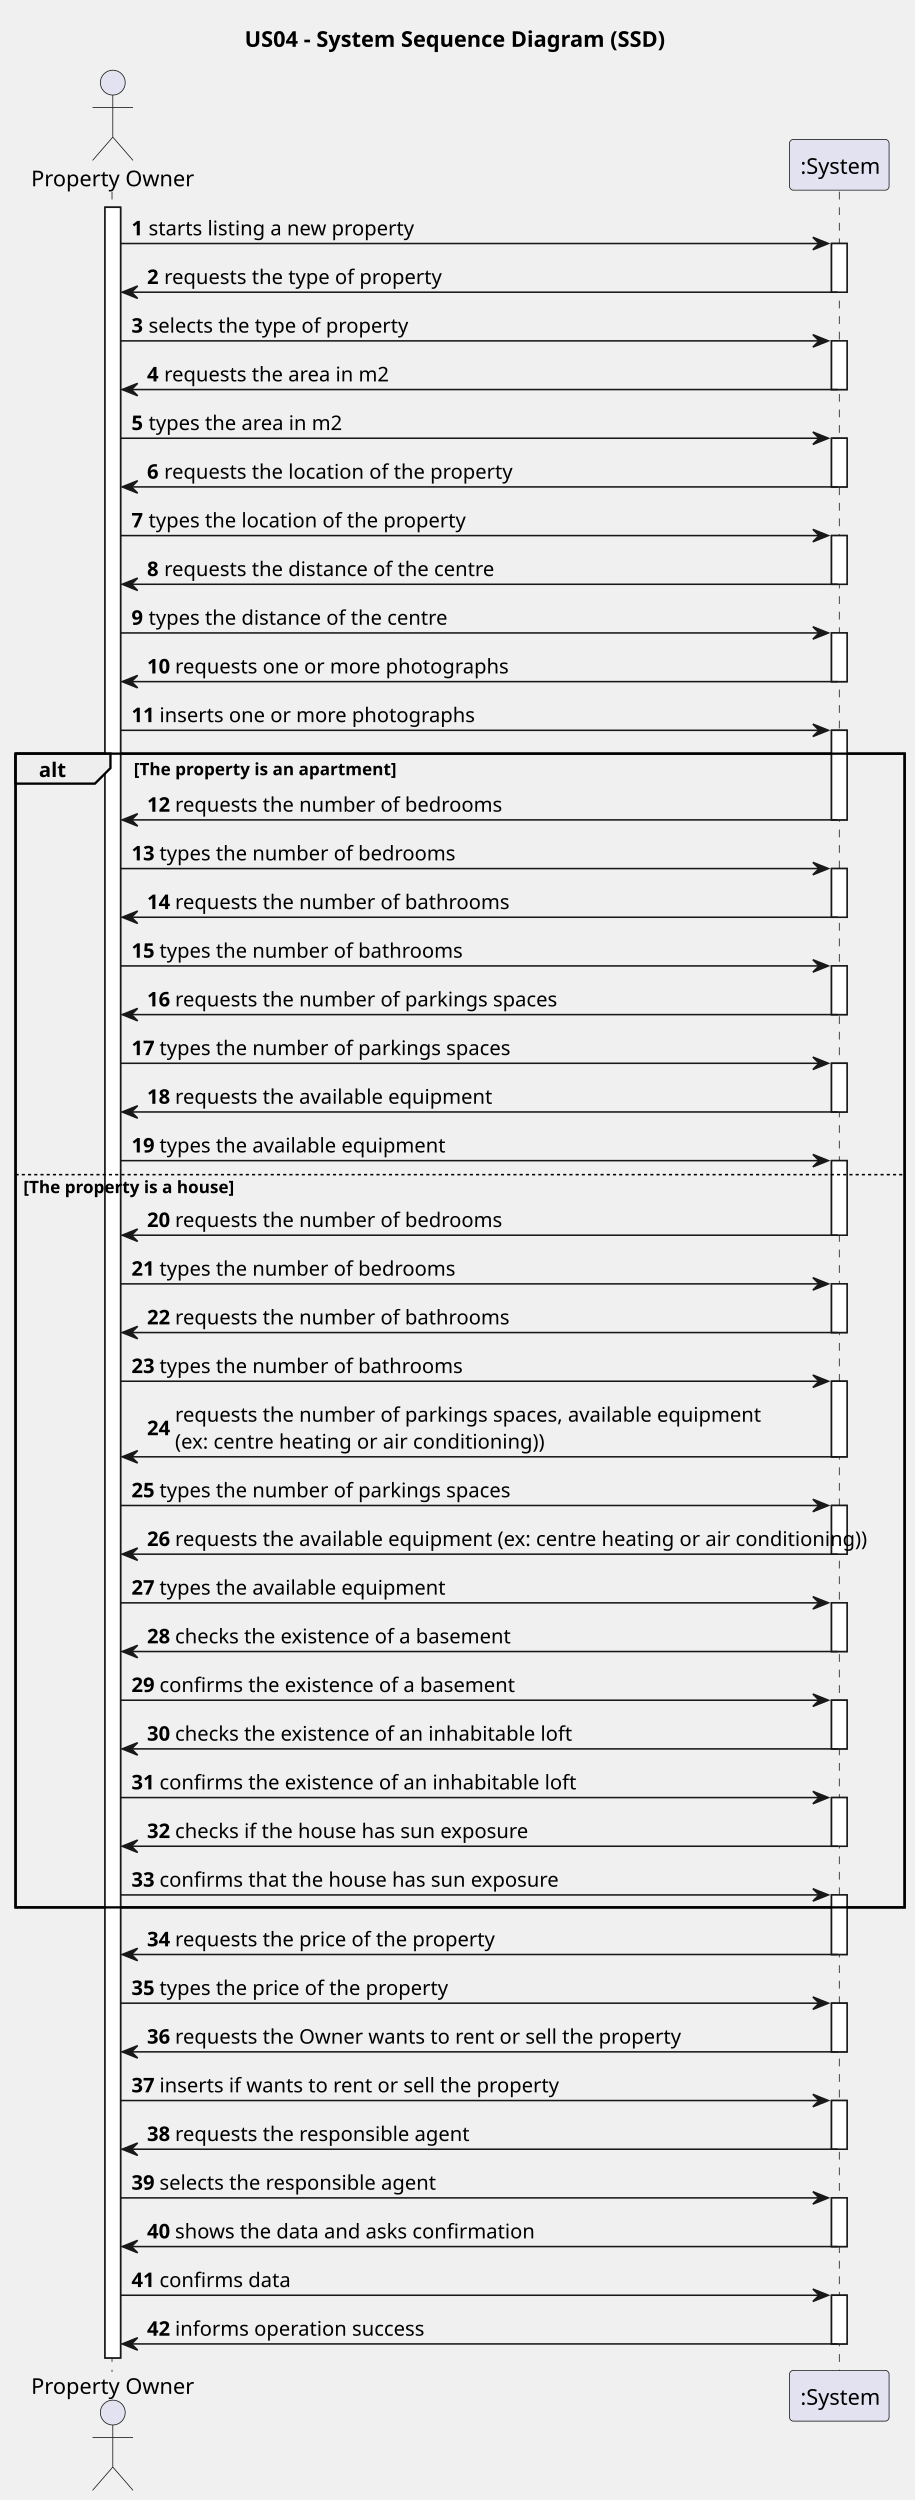
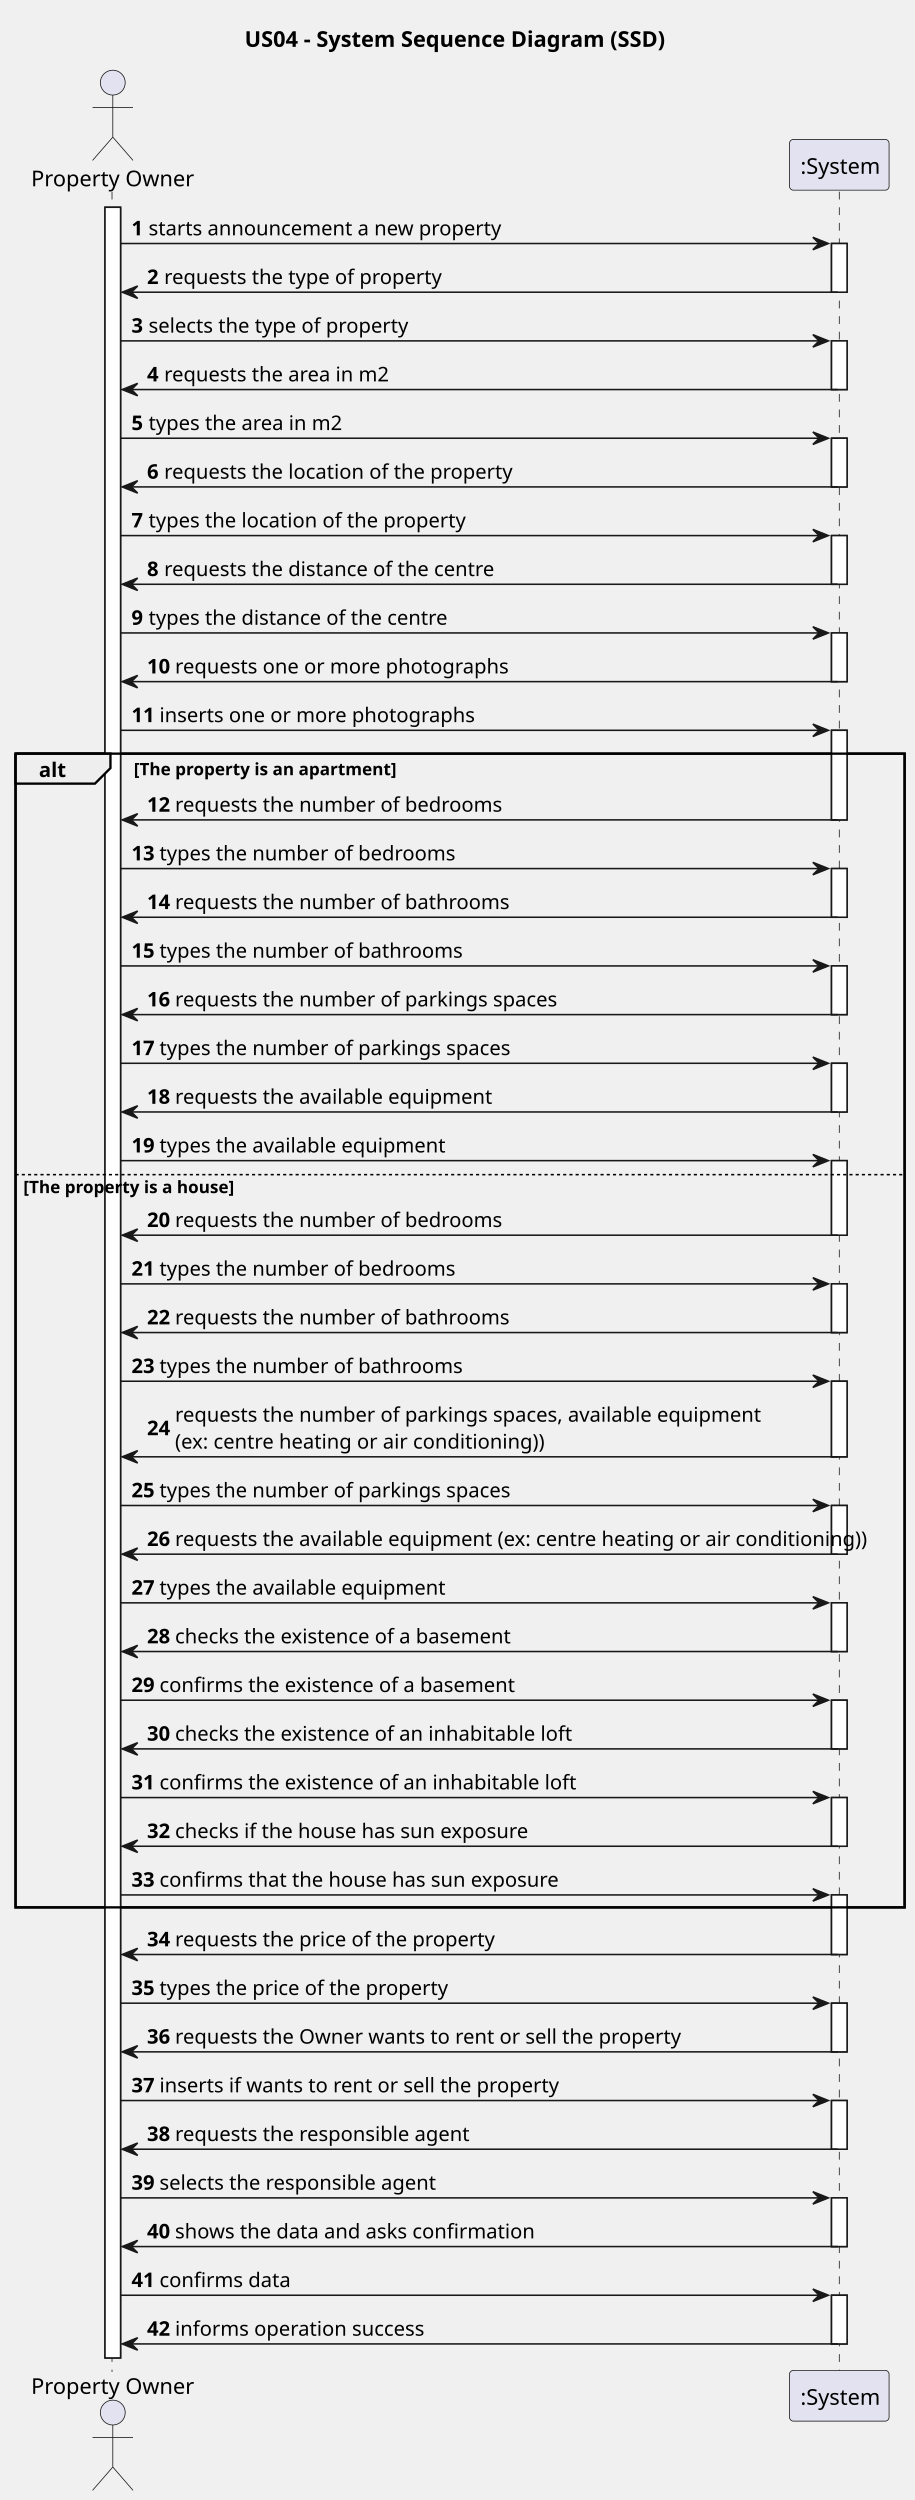
<svg xmlns="http://www.w3.org/2000/svg" contentStyleType="text/css" height="1607px" preserveAspectRatio="none" style="width:588px;height:1607px;background:#FFFFFF;" version="1.1" viewBox="0 0 588 1607" width="588px" zoomAndPan="magnify">
  <defs />
  <g>
    <text fill="#000000" font-family="sans-serif" font-size="14" font-weight="bold" lengthAdjust="spacing" textLength="276" x="157.25" y="30.107">US04 - System Sequence Diagram (SSD)</text>
    <rect fill="#FFFFFF" height="1382.436" style="stroke:#181818;stroke-width:1.0;" width="10" x="67.5" y="133.242" />
    <rect fill="#FFFFFF" height="31.291" style="stroke:#181818;stroke-width:1.0;" width="10" x="534.5" y="156.533" />
    <rect fill="#FFFFFF" height="31.291" style="stroke:#181818;stroke-width:1.0;" width="10" x="534.5" y="219.115" />
    <rect fill="#FFFFFF" height="31.291" style="stroke:#181818;stroke-width:1.0;" width="10" x="534.5" y="281.697" />
    <rect fill="#FFFFFF" height="31.291" style="stroke:#181818;stroke-width:1.0;" width="10" x="534.5" y="344.279" />
    <rect fill="#FFFFFF" height="31.291" style="stroke:#181818;stroke-width:1.0;" width="10" x="534.5" y="406.861" />
    <rect fill="#FFFFFF" height="57.582" style="stroke:#181818;stroke-width:1.0;" width="10" x="534.5" y="469.443" />
    <rect fill="#FFFFFF" height="31.291" style="stroke:#181818;stroke-width:1.0;" width="10" x="534.5" y="558.316" />
    <rect fill="#FFFFFF" height="31.291" style="stroke:#181818;stroke-width:1.0;" width="10" x="534.5" y="620.898" />
    <rect fill="#FFFFFF" height="31.291" style="stroke:#181818;stroke-width:1.0;" width="10" x="534.5" y="683.481" />
    <rect fill="#FFFFFF" height="47.922" style="stroke:#181818;stroke-width:1.0;" width="10" x="534.5" y="746.062" />
    <rect fill="#FFFFFF" height="31.291" style="stroke:#181818;stroke-width:1.0;" width="10" x="534.5" y="825.275" />
    <rect fill="#FFFFFF" height="48.582" style="stroke:#181818;stroke-width:1.0;" width="10" x="534.5" y="887.857" />
    <rect fill="#FFFFFF" height="31.291" style="stroke:#181818;stroke-width:1.0;" width="10" x="534.5" y="967.731" />
    <rect fill="#FFFFFF" height="31.291" style="stroke:#181818;stroke-width:1.0;" width="10" x="534.5" y="1030.312" />
    <rect fill="#FFFFFF" height="31.291" style="stroke:#181818;stroke-width:1.0;" width="10" x="534.5" y="1092.895" />
    <rect fill="#FFFFFF" height="31.291" style="stroke:#181818;stroke-width:1.0;" width="10" x="534.5" y="1155.477" />
    <rect fill="#FFFFFF" height="38.291" style="stroke:#181818;stroke-width:1.0;" width="10" x="534.5" y="1218.059" />
    <rect fill="#FFFFFF" height="31.291" style="stroke:#181818;stroke-width:1.0;" width="10" x="534.5" y="1287.641" />
    <rect fill="#FFFFFF" height="31.291" style="stroke:#181818;stroke-width:1.0;" width="10" x="534.5" y="1350.223" />
    <rect fill="#FFFFFF" height="31.291" style="stroke:#181818;stroke-width:1.0;" width="10" x="534.5" y="1412.805" />
    <rect fill="#FFFFFF" height="31.291" style="stroke:#181818;stroke-width:1.0;" width="10" x="534.5" y="1475.387" />
    <rect fill="none" height="741.615" style="stroke:#000000;stroke-width:1.5;" width="571.5" x="10" y="484.443" />
    <line style="stroke:#181818;stroke-width:0.5;stroke-dasharray:5.0,5.0;" x1="72" x2="72" y1="123.242" y2="1524.678" />
    <line style="stroke:#181818;stroke-width:0.5;stroke-dasharray:5.0,5.0;" x1="539.5" x2="539.5" y1="123.242" y2="1524.678" />
    <text fill="#000000" font-family="sans-serif" font-size="14" lengthAdjust="spacing" textLength="99" x="20" y="119.728">Property Owner</text>
    <ellipse cx="72.5" cy="53.121" fill="#E2E2F0" rx="8" ry="8" style="stroke:#181818;stroke-width:0.5;" />
    <path d="M72.5,61.121 L72.5,88.121 M59.5,69.121 L85.5,69.121 M72.5,88.121 L59.5,103.121 M72.5,88.121 L85.5,103.121 " fill="none" style="stroke:#181818;stroke-width:0.5;" />
    <text fill="#000000" font-family="sans-serif" font-size="14" lengthAdjust="spacing" textLength="99" x="20" y="1538.785">Property Owner</text>
    <ellipse cx="72.5" cy="1550.799" fill="#E2E2F0" rx="8" ry="8" style="stroke:#181818;stroke-width:0.5;" />
    <path d="M72.5,1558.799 L72.5,1585.799 M59.5,1566.799 L85.5,1566.799 M72.5,1585.799 L59.5,1600.799 M72.5,1585.799 L85.5,1600.799 " fill="none" style="stroke:#181818;stroke-width:0.5;" />
    <rect fill="#E2E2F0" height="32.621" rx="2.5" ry="2.5" style="stroke:#181818;stroke-width:0.5;" width="64" x="507.5" y="89.621" />
    <text fill="#000000" font-family="sans-serif" font-size="14" lengthAdjust="spacing" textLength="50" x="514.5" y="111.728">:System</text>
    <rect fill="#E2E2F0" height="32.621" rx="2.5" ry="2.5" style="stroke:#181818;stroke-width:0.5;" width="64" x="507.5" y="1523.678" />
    <text fill="#000000" font-family="sans-serif" font-size="14" lengthAdjust="spacing" textLength="50" x="514.5" y="1545.785">:System</text>
    <rect fill="#FFFFFF" height="1382.436" style="stroke:#181818;stroke-width:1.0;" width="10" x="67.5" y="133.242" />
    <rect fill="#FFFFFF" height="31.291" style="stroke:#181818;stroke-width:1.0;" width="10" x="534.5" y="156.533" />
    <rect fill="#FFFFFF" height="31.291" style="stroke:#181818;stroke-width:1.0;" width="10" x="534.5" y="219.115" />
    <rect fill="#FFFFFF" height="31.291" style="stroke:#181818;stroke-width:1.0;" width="10" x="534.5" y="281.697" />
    <rect fill="#FFFFFF" height="31.291" style="stroke:#181818;stroke-width:1.0;" width="10" x="534.5" y="344.279" />
    <rect fill="#FFFFFF" height="31.291" style="stroke:#181818;stroke-width:1.0;" width="10" x="534.5" y="406.861" />
    <rect fill="#FFFFFF" height="57.582" style="stroke:#181818;stroke-width:1.0;" width="10" x="534.5" y="469.443" />
    <rect fill="#FFFFFF" height="31.291" style="stroke:#181818;stroke-width:1.0;" width="10" x="534.5" y="558.316" />
    <rect fill="#FFFFFF" height="31.291" style="stroke:#181818;stroke-width:1.0;" width="10" x="534.5" y="620.898" />
    <rect fill="#FFFFFF" height="31.291" style="stroke:#181818;stroke-width:1.0;" width="10" x="534.5" y="683.481" />
    <rect fill="#FFFFFF" height="47.922" style="stroke:#181818;stroke-width:1.0;" width="10" x="534.5" y="746.062" />
    <rect fill="#FFFFFF" height="31.291" style="stroke:#181818;stroke-width:1.0;" width="10" x="534.5" y="825.275" />
    <rect fill="#FFFFFF" height="48.582" style="stroke:#181818;stroke-width:1.0;" width="10" x="534.5" y="887.857" />
    <rect fill="#FFFFFF" height="31.291" style="stroke:#181818;stroke-width:1.0;" width="10" x="534.5" y="967.731" />
    <rect fill="#FFFFFF" height="31.291" style="stroke:#181818;stroke-width:1.0;" width="10" x="534.5" y="1030.312" />
    <rect fill="#FFFFFF" height="31.291" style="stroke:#181818;stroke-width:1.0;" width="10" x="534.5" y="1092.895" />
    <rect fill="#FFFFFF" height="31.291" style="stroke:#181818;stroke-width:1.0;" width="10" x="534.5" y="1155.477" />
    <rect fill="#FFFFFF" height="38.291" style="stroke:#181818;stroke-width:1.0;" width="10" x="534.5" y="1218.059" />
    <rect fill="#FFFFFF" height="31.291" style="stroke:#181818;stroke-width:1.0;" width="10" x="534.5" y="1287.641" />
    <rect fill="#FFFFFF" height="31.291" style="stroke:#181818;stroke-width:1.0;" width="10" x="534.5" y="1350.223" />
    <rect fill="#FFFFFF" height="31.291" style="stroke:#181818;stroke-width:1.0;" width="10" x="534.5" y="1412.805" />
    <rect fill="#FFFFFF" height="31.291" style="stroke:#181818;stroke-width:1.0;" width="10" x="534.5" y="1475.387" />
    <polygon fill="#181818" points="522.5,152.533,532.5,156.533,522.5,160.533,526.5,156.533" style="stroke:#181818;stroke-width:1.0;" />
    <line style="stroke:#181818;stroke-width:1.0;" x1="77.5" x2="528.5" y1="156.533" y2="156.533" />
    <text fill="#000000" font-family="sans-serif" font-size="13" font-weight="bold" lengthAdjust="spacing" textLength="7" x="84.5" y="151.27">1</text>
-     <text fill="#000000" font-family="sans-serif" font-size="13" lengthAdjust="spacing" textLength="160" x="95.5" y="151.27">starts listing a new property</text>
+     <text fill="#000000" font-family="sans-serif" font-size="13" lengthAdjust="spacing" textLength="160" x="95.5" y="151.27">starts announcement a new property</text>
    <polygon fill="#181818" points="88.5,183.824,78.5,187.824,88.5,191.824,84.5,187.824" style="stroke:#181818;stroke-width:1.0;" />
    <line style="stroke:#181818;stroke-width:1.0;" x1="82.5" x2="538.5" y1="187.824" y2="187.824" />
    <text fill="#000000" font-family="sans-serif" font-size="13" font-weight="bold" lengthAdjust="spacing" textLength="7" x="94.5" y="182.561">2</text>
    <text fill="#000000" font-family="sans-serif" font-size="13" lengthAdjust="spacing" textLength="166" x="105.5" y="182.561">requests the type of property</text>
    <polygon fill="#181818" points="522.5,215.115,532.5,219.115,522.5,223.115,526.5,219.115" style="stroke:#181818;stroke-width:1.0;" />
    <line style="stroke:#181818;stroke-width:1.0;" x1="77.5" x2="528.5" y1="219.115" y2="219.115" />
    <text fill="#000000" font-family="sans-serif" font-size="13" font-weight="bold" lengthAdjust="spacing" textLength="7" x="84.5" y="213.852">3</text>
    <text fill="#000000" font-family="sans-serif" font-size="13" lengthAdjust="spacing" textLength="158" x="95.5" y="213.852">selects the type of property</text>
    <polygon fill="#181818" points="88.5,246.406,78.5,250.406,88.5,254.406,84.5,250.406" style="stroke:#181818;stroke-width:1.0;" />
    <line style="stroke:#181818;stroke-width:1.0;" x1="82.5" x2="538.5" y1="250.406" y2="250.406" />
    <text fill="#000000" font-family="sans-serif" font-size="13" font-weight="bold" lengthAdjust="spacing" textLength="7" x="94.5" y="245.144">4</text>
    <text fill="#000000" font-family="sans-serif" font-size="13" lengthAdjust="spacing" textLength="137" x="105.5" y="245.144">requests the area in m2</text>
    <polygon fill="#181818" points="522.5,277.697,532.5,281.697,522.5,285.697,526.5,281.697" style="stroke:#181818;stroke-width:1.0;" />
    <line style="stroke:#181818;stroke-width:1.0;" x1="77.5" x2="528.5" y1="281.697" y2="281.697" />
    <text fill="#000000" font-family="sans-serif" font-size="13" font-weight="bold" lengthAdjust="spacing" textLength="7" x="84.5" y="276.435">5</text>
    <text fill="#000000" font-family="sans-serif" font-size="13" lengthAdjust="spacing" textLength="119" x="95.5" y="276.435">types the area in m2</text>
    <polygon fill="#181818" points="88.5,308.988,78.5,312.988,88.5,316.988,84.5,312.988" style="stroke:#181818;stroke-width:1.0;" />
    <line style="stroke:#181818;stroke-width:1.0;" x1="82.5" x2="538.5" y1="312.988" y2="312.988" />
    <text fill="#000000" font-family="sans-serif" font-size="13" font-weight="bold" lengthAdjust="spacing" textLength="7" x="94.5" y="307.726">6</text>
    <text fill="#000000" font-family="sans-serif" font-size="13" lengthAdjust="spacing" textLength="208" x="105.5" y="307.726">requests the location of the property</text>
    <polygon fill="#181818" points="522.5,340.279,532.5,344.279,522.5,348.279,526.5,344.279" style="stroke:#181818;stroke-width:1.0;" />
    <line style="stroke:#181818;stroke-width:1.0;" x1="77.5" x2="528.5" y1="344.279" y2="344.279" />
    <text fill="#000000" font-family="sans-serif" font-size="13" font-weight="bold" lengthAdjust="spacing" textLength="7" x="84.5" y="339.017">7</text>
    <text fill="#000000" font-family="sans-serif" font-size="13" lengthAdjust="spacing" textLength="190" x="95.5" y="339.017">types the location of the property</text>
    <polygon fill="#181818" points="88.5,371.57,78.5,375.57,88.5,379.57,84.5,375.57" style="stroke:#181818;stroke-width:1.0;" />
    <line style="stroke:#181818;stroke-width:1.0;" x1="82.5" x2="538.5" y1="375.57" y2="375.57" />
    <text fill="#000000" font-family="sans-serif" font-size="13" font-weight="bold" lengthAdjust="spacing" textLength="7" x="94.5" y="370.308">8</text>
    <text fill="#000000" font-family="sans-serif" font-size="13" lengthAdjust="spacing" textLength="201" x="105.5" y="370.308">requests the distance of the centre</text>
    <polygon fill="#181818" points="522.5,402.861,532.5,406.861,522.5,410.861,526.5,406.861" style="stroke:#181818;stroke-width:1.0;" />
    <line style="stroke:#181818;stroke-width:1.0;" x1="77.5" x2="528.5" y1="406.861" y2="406.861" />
    <text fill="#000000" font-family="sans-serif" font-size="13" font-weight="bold" lengthAdjust="spacing" textLength="7" x="84.5" y="401.599">9</text>
    <text fill="#000000" font-family="sans-serif" font-size="13" lengthAdjust="spacing" textLength="183" x="95.5" y="401.599">types the distance of the centre</text>
    <polygon fill="#181818" points="88.5,434.152,78.5,438.152,88.5,442.152,84.5,438.152" style="stroke:#181818;stroke-width:1.0;" />
    <line style="stroke:#181818;stroke-width:1.0;" x1="82.5" x2="538.5" y1="438.152" y2="438.152" />
    <text fill="#000000" font-family="sans-serif" font-size="13" font-weight="bold" lengthAdjust="spacing" textLength="14" x="94.5" y="432.89">10</text>
    <text fill="#000000" font-family="sans-serif" font-size="13" lengthAdjust="spacing" textLength="198" x="112.5" y="432.89">requests one or more photographs</text>
    <polygon fill="#181818" points="522.5,465.443,532.5,469.443,522.5,473.443,526.5,469.443" style="stroke:#181818;stroke-width:1.0;" />
    <line style="stroke:#181818;stroke-width:1.0;" x1="77.5" x2="528.5" y1="469.443" y2="469.443" />
    <text fill="#000000" font-family="sans-serif" font-size="13" font-weight="bold" lengthAdjust="spacing" textLength="14" x="84.5" y="464.181">11</text>
    <text fill="#000000" font-family="sans-serif" font-size="13" lengthAdjust="spacing" textLength="187" x="102.5" y="464.181">inserts one or more photographs</text>
    <path d="M10,484.443 L71,484.443 L71,493.734 L61,503.734 L10,503.734 L10,484.443 " fill="#EEEEEE" style="stroke:#000000;stroke-width:1.5;" />
    <rect fill="none" height="741.615" style="stroke:#000000;stroke-width:1.5;" width="571.5" x="10" y="484.443" />
    <text fill="#000000" font-family="sans-serif" font-size="13" font-weight="bold" lengthAdjust="spacing" textLength="16" x="25" y="499.472">alt</text>
    <text fill="#000000" font-family="sans-serif" font-size="11" font-weight="bold" lengthAdjust="spacing" textLength="169" x="86" y="498.313">[The property is an apartment]</text>
    <polygon fill="#181818" points="88.5,523.025,78.5,527.025,88.5,531.025,84.5,527.025" style="stroke:#181818;stroke-width:1.0;" />
    <line style="stroke:#181818;stroke-width:1.0;" x1="82.5" x2="538.5" y1="527.025" y2="527.025" />
    <text fill="#000000" font-family="sans-serif" font-size="13" font-weight="bold" lengthAdjust="spacing" textLength="14" x="94.5" y="521.763">12</text>
    <text fill="#000000" font-family="sans-serif" font-size="13" lengthAdjust="spacing" textLength="194" x="112.5" y="521.763">requests the number of bedrooms</text>
    <polygon fill="#181818" points="522.5,554.316,532.5,558.316,522.5,562.316,526.5,558.316" style="stroke:#181818;stroke-width:1.0;" />
    <line style="stroke:#181818;stroke-width:1.0;" x1="77.5" x2="528.5" y1="558.316" y2="558.316" />
    <text fill="#000000" font-family="sans-serif" font-size="13" font-weight="bold" lengthAdjust="spacing" textLength="14" x="84.5" y="553.054">13</text>
    <text fill="#000000" font-family="sans-serif" font-size="13" lengthAdjust="spacing" textLength="176" x="102.5" y="553.054">types the number of bedrooms</text>
    <polygon fill="#181818" points="88.5,585.607,78.5,589.607,88.5,593.607,84.5,589.607" style="stroke:#181818;stroke-width:1.0;" />
    <line style="stroke:#181818;stroke-width:1.0;" x1="82.5" x2="538.5" y1="589.607" y2="589.607" />
    <text fill="#000000" font-family="sans-serif" font-size="13" font-weight="bold" lengthAdjust="spacing" textLength="14" x="94.5" y="584.345">14</text>
    <text fill="#000000" font-family="sans-serif" font-size="13" lengthAdjust="spacing" textLength="198" x="112.5" y="584.345">requests the number of bathrooms</text>
    <polygon fill="#181818" points="522.5,616.898,532.5,620.898,522.5,624.898,526.5,620.898" style="stroke:#181818;stroke-width:1.0;" />
    <line style="stroke:#181818;stroke-width:1.0;" x1="77.5" x2="528.5" y1="620.898" y2="620.898" />
    <text fill="#000000" font-family="sans-serif" font-size="13" font-weight="bold" lengthAdjust="spacing" textLength="14" x="84.5" y="615.636">15</text>
    <text fill="#000000" font-family="sans-serif" font-size="13" lengthAdjust="spacing" textLength="180" x="102.5" y="615.636">types the number of bathrooms</text>
    <polygon fill="#181818" points="88.5,648.189,78.5,652.189,88.5,656.189,84.5,652.189" style="stroke:#181818;stroke-width:1.0;" />
    <line style="stroke:#181818;stroke-width:1.0;" x1="82.5" x2="538.5" y1="652.189" y2="652.189" />
    <text fill="#000000" font-family="sans-serif" font-size="13" font-weight="bold" lengthAdjust="spacing" textLength="14" x="94.5" y="646.927">16</text>
    <text fill="#000000" font-family="sans-serif" font-size="13" lengthAdjust="spacing" textLength="232" x="112.5" y="646.927">requests the number of parkings spaces</text>
    <polygon fill="#181818" points="522.5,679.481,532.5,683.481,522.5,687.481,526.5,683.481" style="stroke:#181818;stroke-width:1.0;" />
    <line style="stroke:#181818;stroke-width:1.0;" x1="77.5" x2="528.5" y1="683.481" y2="683.481" />
    <text fill="#000000" font-family="sans-serif" font-size="13" font-weight="bold" lengthAdjust="spacing" textLength="14" x="84.5" y="678.218">17</text>
    <text fill="#000000" font-family="sans-serif" font-size="13" lengthAdjust="spacing" textLength="214" x="102.5" y="678.218">types the number of parkings spaces</text>
    <polygon fill="#181818" points="88.5,710.771,78.5,714.771,88.5,718.771,84.5,714.771" style="stroke:#181818;stroke-width:1.0;" />
    <line style="stroke:#181818;stroke-width:1.0;" x1="82.5" x2="538.5" y1="714.771" y2="714.771" />
    <text fill="#000000" font-family="sans-serif" font-size="13" font-weight="bold" lengthAdjust="spacing" textLength="14" x="94.5" y="709.509">18</text>
    <text fill="#000000" font-family="sans-serif" font-size="13" lengthAdjust="spacing" textLength="189" x="112.5" y="709.509">requests the available equipment</text>
    <polygon fill="#181818" points="522.5,742.062,532.5,746.062,522.5,750.062,526.5,746.062" style="stroke:#181818;stroke-width:1.0;" />
    <line style="stroke:#181818;stroke-width:1.0;" x1="77.5" x2="528.5" y1="746.062" y2="746.062" />
    <text fill="#000000" font-family="sans-serif" font-size="13" font-weight="bold" lengthAdjust="spacing" textLength="14" x="84.5" y="740.8">19</text>
    <text fill="#000000" font-family="sans-serif" font-size="13" lengthAdjust="spacing" textLength="171" x="102.5" y="740.8">types the available equipment</text>
    <line style="stroke:#000000;stroke-width:1.0;stroke-dasharray:2.0,2.0;" x1="10" x2="581.5" y1="755.062" y2="755.062" />
    <text fill="#000000" font-family="sans-serif" font-size="11" font-weight="bold" lengthAdjust="spacing" textLength="140" x="15" y="766.933">[The property is a house]</text>
    <polygon fill="#181818" points="88.5,789.984,78.5,793.984,88.5,797.984,84.5,793.984" style="stroke:#181818;stroke-width:1.0;" />
    <line style="stroke:#181818;stroke-width:1.0;" x1="82.5" x2="538.5" y1="793.984" y2="793.984" />
    <text fill="#000000" font-family="sans-serif" font-size="13" font-weight="bold" lengthAdjust="spacing" textLength="14" x="94.5" y="788.722">20</text>
    <text fill="#000000" font-family="sans-serif" font-size="13" lengthAdjust="spacing" textLength="194" x="112.5" y="788.722">requests the number of bedrooms</text>
    <polygon fill="#181818" points="522.5,821.275,532.5,825.275,522.5,829.275,526.5,825.275" style="stroke:#181818;stroke-width:1.0;" />
    <line style="stroke:#181818;stroke-width:1.0;" x1="77.5" x2="528.5" y1="825.275" y2="825.275" />
    <text fill="#000000" font-family="sans-serif" font-size="13" font-weight="bold" lengthAdjust="spacing" textLength="14" x="84.5" y="820.013">21</text>
    <text fill="#000000" font-family="sans-serif" font-size="13" lengthAdjust="spacing" textLength="176" x="102.5" y="820.013">types the number of bedrooms</text>
    <polygon fill="#181818" points="88.5,852.566,78.5,856.566,88.5,860.566,84.5,856.566" style="stroke:#181818;stroke-width:1.0;" />
    <line style="stroke:#181818;stroke-width:1.0;" x1="82.5" x2="538.5" y1="856.566" y2="856.566" />
    <text fill="#000000" font-family="sans-serif" font-size="13" font-weight="bold" lengthAdjust="spacing" textLength="14" x="94.5" y="851.304">22</text>
    <text fill="#000000" font-family="sans-serif" font-size="13" lengthAdjust="spacing" textLength="198" x="112.5" y="851.304">requests the number of bathrooms</text>
    <polygon fill="#181818" points="522.5,883.857,532.5,887.857,522.5,891.857,526.5,887.857" style="stroke:#181818;stroke-width:1.0;" />
    <line style="stroke:#181818;stroke-width:1.0;" x1="77.5" x2="528.5" y1="887.857" y2="887.857" />
    <text fill="#000000" font-family="sans-serif" font-size="13" font-weight="bold" lengthAdjust="spacing" textLength="14" x="84.5" y="882.595">23</text>
    <text fill="#000000" font-family="sans-serif" font-size="13" lengthAdjust="spacing" textLength="180" x="102.5" y="882.595">types the number of bathrooms</text>
    <polygon fill="#181818" points="88.5,932.439,78.5,936.439,88.5,940.439,84.5,936.439" style="stroke:#181818;stroke-width:1.0;" />
    <line style="stroke:#181818;stroke-width:1.0;" x1="82.5" x2="538.5" y1="936.439" y2="936.439" />
    <text fill="#000000" font-family="sans-serif" font-size="13" font-weight="bold" lengthAdjust="spacing" textLength="14" x="94.5" y="922.531">24</text>
    <text fill="#000000" font-family="sans-serif" font-size="13" lengthAdjust="spacing" textLength="353" x="112.5" y="913.886">requests the number of parkings spaces, available equipment</text>
    <text fill="#000000" font-family="sans-serif" font-size="13" lengthAdjust="spacing" textLength="222" x="112.5" y="931.177">(ex: centre heating or air conditioning))</text>
    <polygon fill="#181818" points="522.5,963.731,532.5,967.731,522.5,971.731,526.5,967.731" style="stroke:#181818;stroke-width:1.0;" />
    <line style="stroke:#181818;stroke-width:1.0;" x1="77.5" x2="528.5" y1="967.731" y2="967.731" />
    <text fill="#000000" font-family="sans-serif" font-size="13" font-weight="bold" lengthAdjust="spacing" textLength="14" x="84.5" y="962.468">25</text>
    <text fill="#000000" font-family="sans-serif" font-size="13" lengthAdjust="spacing" textLength="214" x="102.5" y="962.468">types the number of parkings spaces</text>
    <polygon fill="#181818" points="88.5,995.021,78.5,999.021,88.5,1003.021,84.5,999.021" style="stroke:#181818;stroke-width:1.0;" />
    <line style="stroke:#181818;stroke-width:1.0;" x1="82.5" x2="538.5" y1="999.021" y2="999.021" />
    <text fill="#000000" font-family="sans-serif" font-size="13" font-weight="bold" lengthAdjust="spacing" textLength="14" x="94.5" y="993.759">26</text>
    <text fill="#000000" font-family="sans-serif" font-size="13" lengthAdjust="spacing" textLength="415" x="112.5" y="993.759">requests the available equipment (ex: centre heating or air conditioning))</text>
    <polygon fill="#181818" points="522.5,1026.312,532.5,1030.312,522.5,1034.312,526.5,1030.312" style="stroke:#181818;stroke-width:1.0;" />
    <line style="stroke:#181818;stroke-width:1.0;" x1="77.5" x2="528.5" y1="1030.312" y2="1030.312" />
    <text fill="#000000" font-family="sans-serif" font-size="13" font-weight="bold" lengthAdjust="spacing" textLength="14" x="84.5" y="1025.05">27</text>
    <text fill="#000000" font-family="sans-serif" font-size="13" lengthAdjust="spacing" textLength="171" x="102.5" y="1025.05">types the available equipment</text>
    <polygon fill="#181818" points="88.5,1057.603,78.5,1061.603,88.5,1065.603,84.5,1061.603" style="stroke:#181818;stroke-width:1.0;" />
    <line style="stroke:#181818;stroke-width:1.0;" x1="82.5" x2="538.5" y1="1061.603" y2="1061.603" />
    <text fill="#000000" font-family="sans-serif" font-size="13" font-weight="bold" lengthAdjust="spacing" textLength="14" x="94.5" y="1056.341">28</text>
    <text fill="#000000" font-family="sans-serif" font-size="13" lengthAdjust="spacing" textLength="210" x="112.5" y="1056.341">checks the existence of a basement</text>
    <polygon fill="#181818" points="522.5,1088.895,532.5,1092.895,522.5,1096.895,526.5,1092.895" style="stroke:#181818;stroke-width:1.0;" />
    <line style="stroke:#181818;stroke-width:1.0;" x1="77.5" x2="528.5" y1="1092.895" y2="1092.895" />
    <text fill="#000000" font-family="sans-serif" font-size="13" font-weight="bold" lengthAdjust="spacing" textLength="14" x="84.5" y="1087.632">29</text>
    <text fill="#000000" font-family="sans-serif" font-size="13" lengthAdjust="spacing" textLength="217" x="102.5" y="1087.632">confirms the existence of a basement</text>
    <polygon fill="#181818" points="88.5,1120.186,78.5,1124.186,88.5,1128.186,84.5,1124.186" style="stroke:#181818;stroke-width:1.0;" />
    <line style="stroke:#181818;stroke-width:1.0;" x1="82.5" x2="538.5" y1="1124.186" y2="1124.186" />
    <text fill="#000000" font-family="sans-serif" font-size="13" font-weight="bold" lengthAdjust="spacing" textLength="14" x="94.5" y="1118.923">30</text>
    <text fill="#000000" font-family="sans-serif" font-size="13" lengthAdjust="spacing" textLength="243" x="112.5" y="1118.923">checks the existence of an inhabitable loft</text>
    <polygon fill="#181818" points="522.5,1151.477,532.5,1155.477,522.5,1159.477,526.5,1155.477" style="stroke:#181818;stroke-width:1.0;" />
    <line style="stroke:#181818;stroke-width:1.0;" x1="77.5" x2="528.5" y1="1155.477" y2="1155.477" />
    <text fill="#000000" font-family="sans-serif" font-size="13" font-weight="bold" lengthAdjust="spacing" textLength="14" x="84.5" y="1150.214">31</text>
    <text fill="#000000" font-family="sans-serif" font-size="13" lengthAdjust="spacing" textLength="250" x="102.5" y="1150.214">confirms the existence of an inhabitable loft</text>
    <polygon fill="#181818" points="88.5,1182.768,78.5,1186.768,88.5,1190.768,84.5,1186.768" style="stroke:#181818;stroke-width:1.0;" />
    <line style="stroke:#181818;stroke-width:1.0;" x1="82.5" x2="538.5" y1="1186.768" y2="1186.768" />
    <text fill="#000000" font-family="sans-serif" font-size="13" font-weight="bold" lengthAdjust="spacing" textLength="14" x="94.5" y="1181.505">32</text>
    <text fill="#000000" font-family="sans-serif" font-size="13" lengthAdjust="spacing" textLength="220" x="112.5" y="1181.505">checks if the house has sun exposure</text>
    <polygon fill="#181818" points="522.5,1214.059,532.5,1218.059,522.5,1222.059,526.5,1218.059" style="stroke:#181818;stroke-width:1.0;" />
    <line style="stroke:#181818;stroke-width:1.0;" x1="77.5" x2="528.5" y1="1218.059" y2="1218.059" />
    <text fill="#000000" font-family="sans-serif" font-size="13" font-weight="bold" lengthAdjust="spacing" textLength="14" x="84.5" y="1212.796">33</text>
    <text fill="#000000" font-family="sans-serif" font-size="13" lengthAdjust="spacing" textLength="243" x="102.5" y="1212.796">confirms that the house has sun exposure</text>
    <polygon fill="#181818" points="88.5,1252.35,78.5,1256.35,88.5,1260.35,84.5,1256.35" style="stroke:#181818;stroke-width:1.0;" />
    <line style="stroke:#181818;stroke-width:1.0;" x1="82.5" x2="538.5" y1="1256.35" y2="1256.35" />
    <text fill="#000000" font-family="sans-serif" font-size="13" font-weight="bold" lengthAdjust="spacing" textLength="14" x="94.5" y="1251.087">34</text>
    <text fill="#000000" font-family="sans-serif" font-size="13" lengthAdjust="spacing" textLength="191" x="112.5" y="1251.087">requests the price of the property</text>
    <polygon fill="#181818" points="522.5,1283.641,532.5,1287.641,522.5,1291.641,526.5,1287.641" style="stroke:#181818;stroke-width:1.0;" />
    <line style="stroke:#181818;stroke-width:1.0;" x1="77.5" x2="528.5" y1="1287.641" y2="1287.641" />
    <text fill="#000000" font-family="sans-serif" font-size="13" font-weight="bold" lengthAdjust="spacing" textLength="14" x="84.5" y="1282.378">35</text>
    <text fill="#000000" font-family="sans-serif" font-size="13" lengthAdjust="spacing" textLength="173" x="102.5" y="1282.378">types the price of the property</text>
    <polygon fill="#181818" points="88.5,1314.932,78.5,1318.932,88.5,1322.932,84.5,1318.932" style="stroke:#181818;stroke-width:1.0;" />
    <line style="stroke:#181818;stroke-width:1.0;" x1="82.5" x2="538.5" y1="1318.932" y2="1318.932" />
    <text fill="#000000" font-family="sans-serif" font-size="13" font-weight="bold" lengthAdjust="spacing" textLength="14" x="94.5" y="1313.669">36</text>
    <text fill="#000000" font-family="sans-serif" font-size="13" lengthAdjust="spacing" textLength="304" x="112.5" y="1313.669">requests the Owner wants to rent or sell the property</text>
    <polygon fill="#181818" points="522.5,1346.223,532.5,1350.223,522.5,1354.223,526.5,1350.223" style="stroke:#181818;stroke-width:1.0;" />
    <line style="stroke:#181818;stroke-width:1.0;" x1="77.5" x2="528.5" y1="1350.223" y2="1350.223" />
    <text fill="#000000" font-family="sans-serif" font-size="13" font-weight="bold" lengthAdjust="spacing" textLength="14" x="84.5" y="1344.96">37</text>
    <text fill="#000000" font-family="sans-serif" font-size="13" lengthAdjust="spacing" textLength="240" x="102.5" y="1344.96">inserts if wants to rent or sell the property</text>
    <polygon fill="#181818" points="88.5,1377.514,78.5,1381.514,88.5,1385.514,84.5,1381.514" style="stroke:#181818;stroke-width:1.0;" />
    <line style="stroke:#181818;stroke-width:1.0;" x1="82.5" x2="538.5" y1="1381.514" y2="1381.514" />
    <text fill="#000000" font-family="sans-serif" font-size="13" font-weight="bold" lengthAdjust="spacing" textLength="14" x="94.5" y="1376.251">38</text>
    <text fill="#000000" font-family="sans-serif" font-size="13" lengthAdjust="spacing" textLength="178" x="112.5" y="1376.251">requests the responsible agent</text>
    <polygon fill="#181818" points="522.5,1408.805,532.5,1412.805,522.5,1416.805,526.5,1412.805" style="stroke:#181818;stroke-width:1.0;" />
    <line style="stroke:#181818;stroke-width:1.0;" x1="77.5" x2="528.5" y1="1412.805" y2="1412.805" />
    <text fill="#000000" font-family="sans-serif" font-size="13" font-weight="bold" lengthAdjust="spacing" textLength="14" x="84.5" y="1407.542">39</text>
    <text fill="#000000" font-family="sans-serif" font-size="13" lengthAdjust="spacing" textLength="170" x="102.5" y="1407.542">selects the responsible agent</text>
    <polygon fill="#181818" points="88.5,1440.096,78.5,1444.096,88.5,1448.096,84.5,1444.096" style="stroke:#181818;stroke-width:1.0;" />
    <line style="stroke:#181818;stroke-width:1.0;" x1="82.5" x2="538.5" y1="1444.096" y2="1444.096" />
    <text fill="#000000" font-family="sans-serif" font-size="13" font-weight="bold" lengthAdjust="spacing" textLength="14" x="94.5" y="1438.833">40</text>
    <text fill="#000000" font-family="sans-serif" font-size="13" lengthAdjust="spacing" textLength="219" x="112.5" y="1438.833">shows the data and asks confirmation</text>
    <polygon fill="#181818" points="522.5,1471.387,532.5,1475.387,522.5,1479.387,526.5,1475.387" style="stroke:#181818;stroke-width:1.0;" />
    <line style="stroke:#181818;stroke-width:1.0;" x1="77.5" x2="528.5" y1="1475.387" y2="1475.387" />
    <text fill="#000000" font-family="sans-serif" font-size="13" font-weight="bold" lengthAdjust="spacing" textLength="14" x="84.5" y="1470.124">41</text>
    <text fill="#000000" font-family="sans-serif" font-size="13" lengthAdjust="spacing" textLength="78" x="102.5" y="1470.124">confirms data</text>
    <polygon fill="#181818" points="88.5,1502.678,78.5,1506.678,88.5,1510.678,84.5,1506.678" style="stroke:#181818;stroke-width:1.0;" />
    <line style="stroke:#181818;stroke-width:1.0;" x1="82.5" x2="538.5" y1="1506.678" y2="1506.678" />
    <text fill="#000000" font-family="sans-serif" font-size="13" font-weight="bold" lengthAdjust="spacing" textLength="14" x="94.5" y="1501.415">42</text>
    <text fill="#000000" font-family="sans-serif" font-size="13" lengthAdjust="spacing" textLength="152" x="112.5" y="1501.415">informs operation success</text>
  </g>
</svg>
